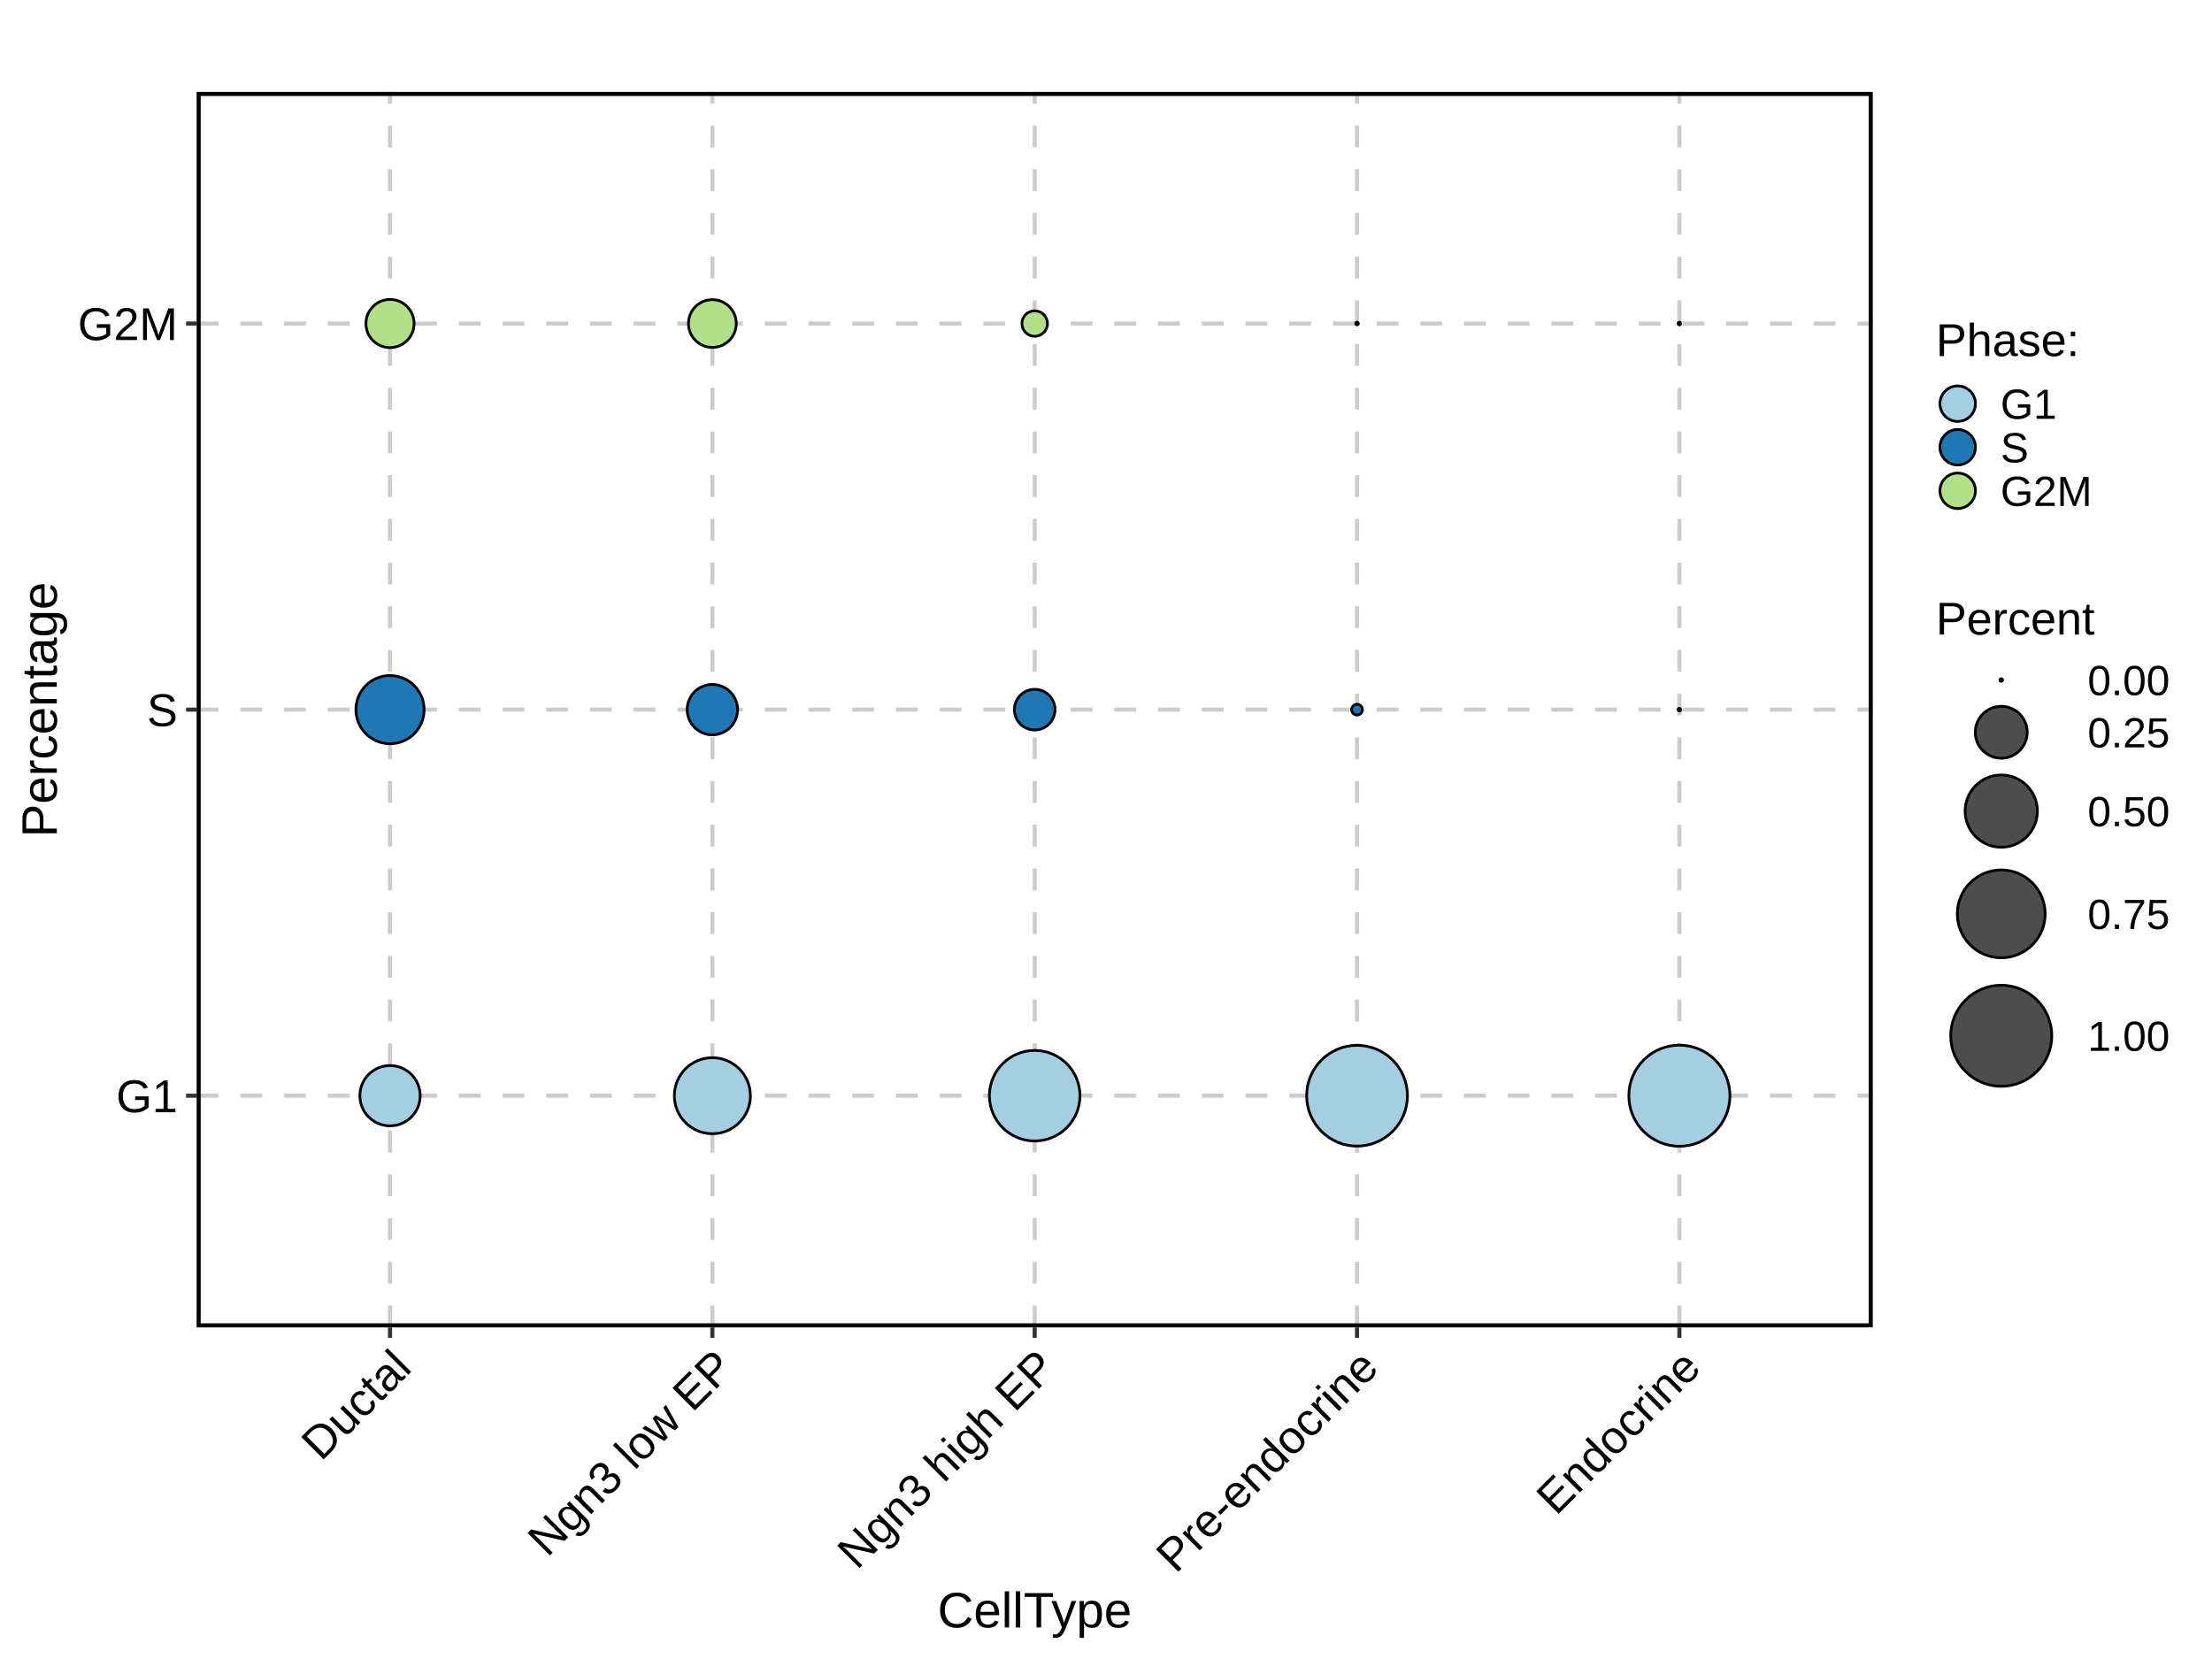
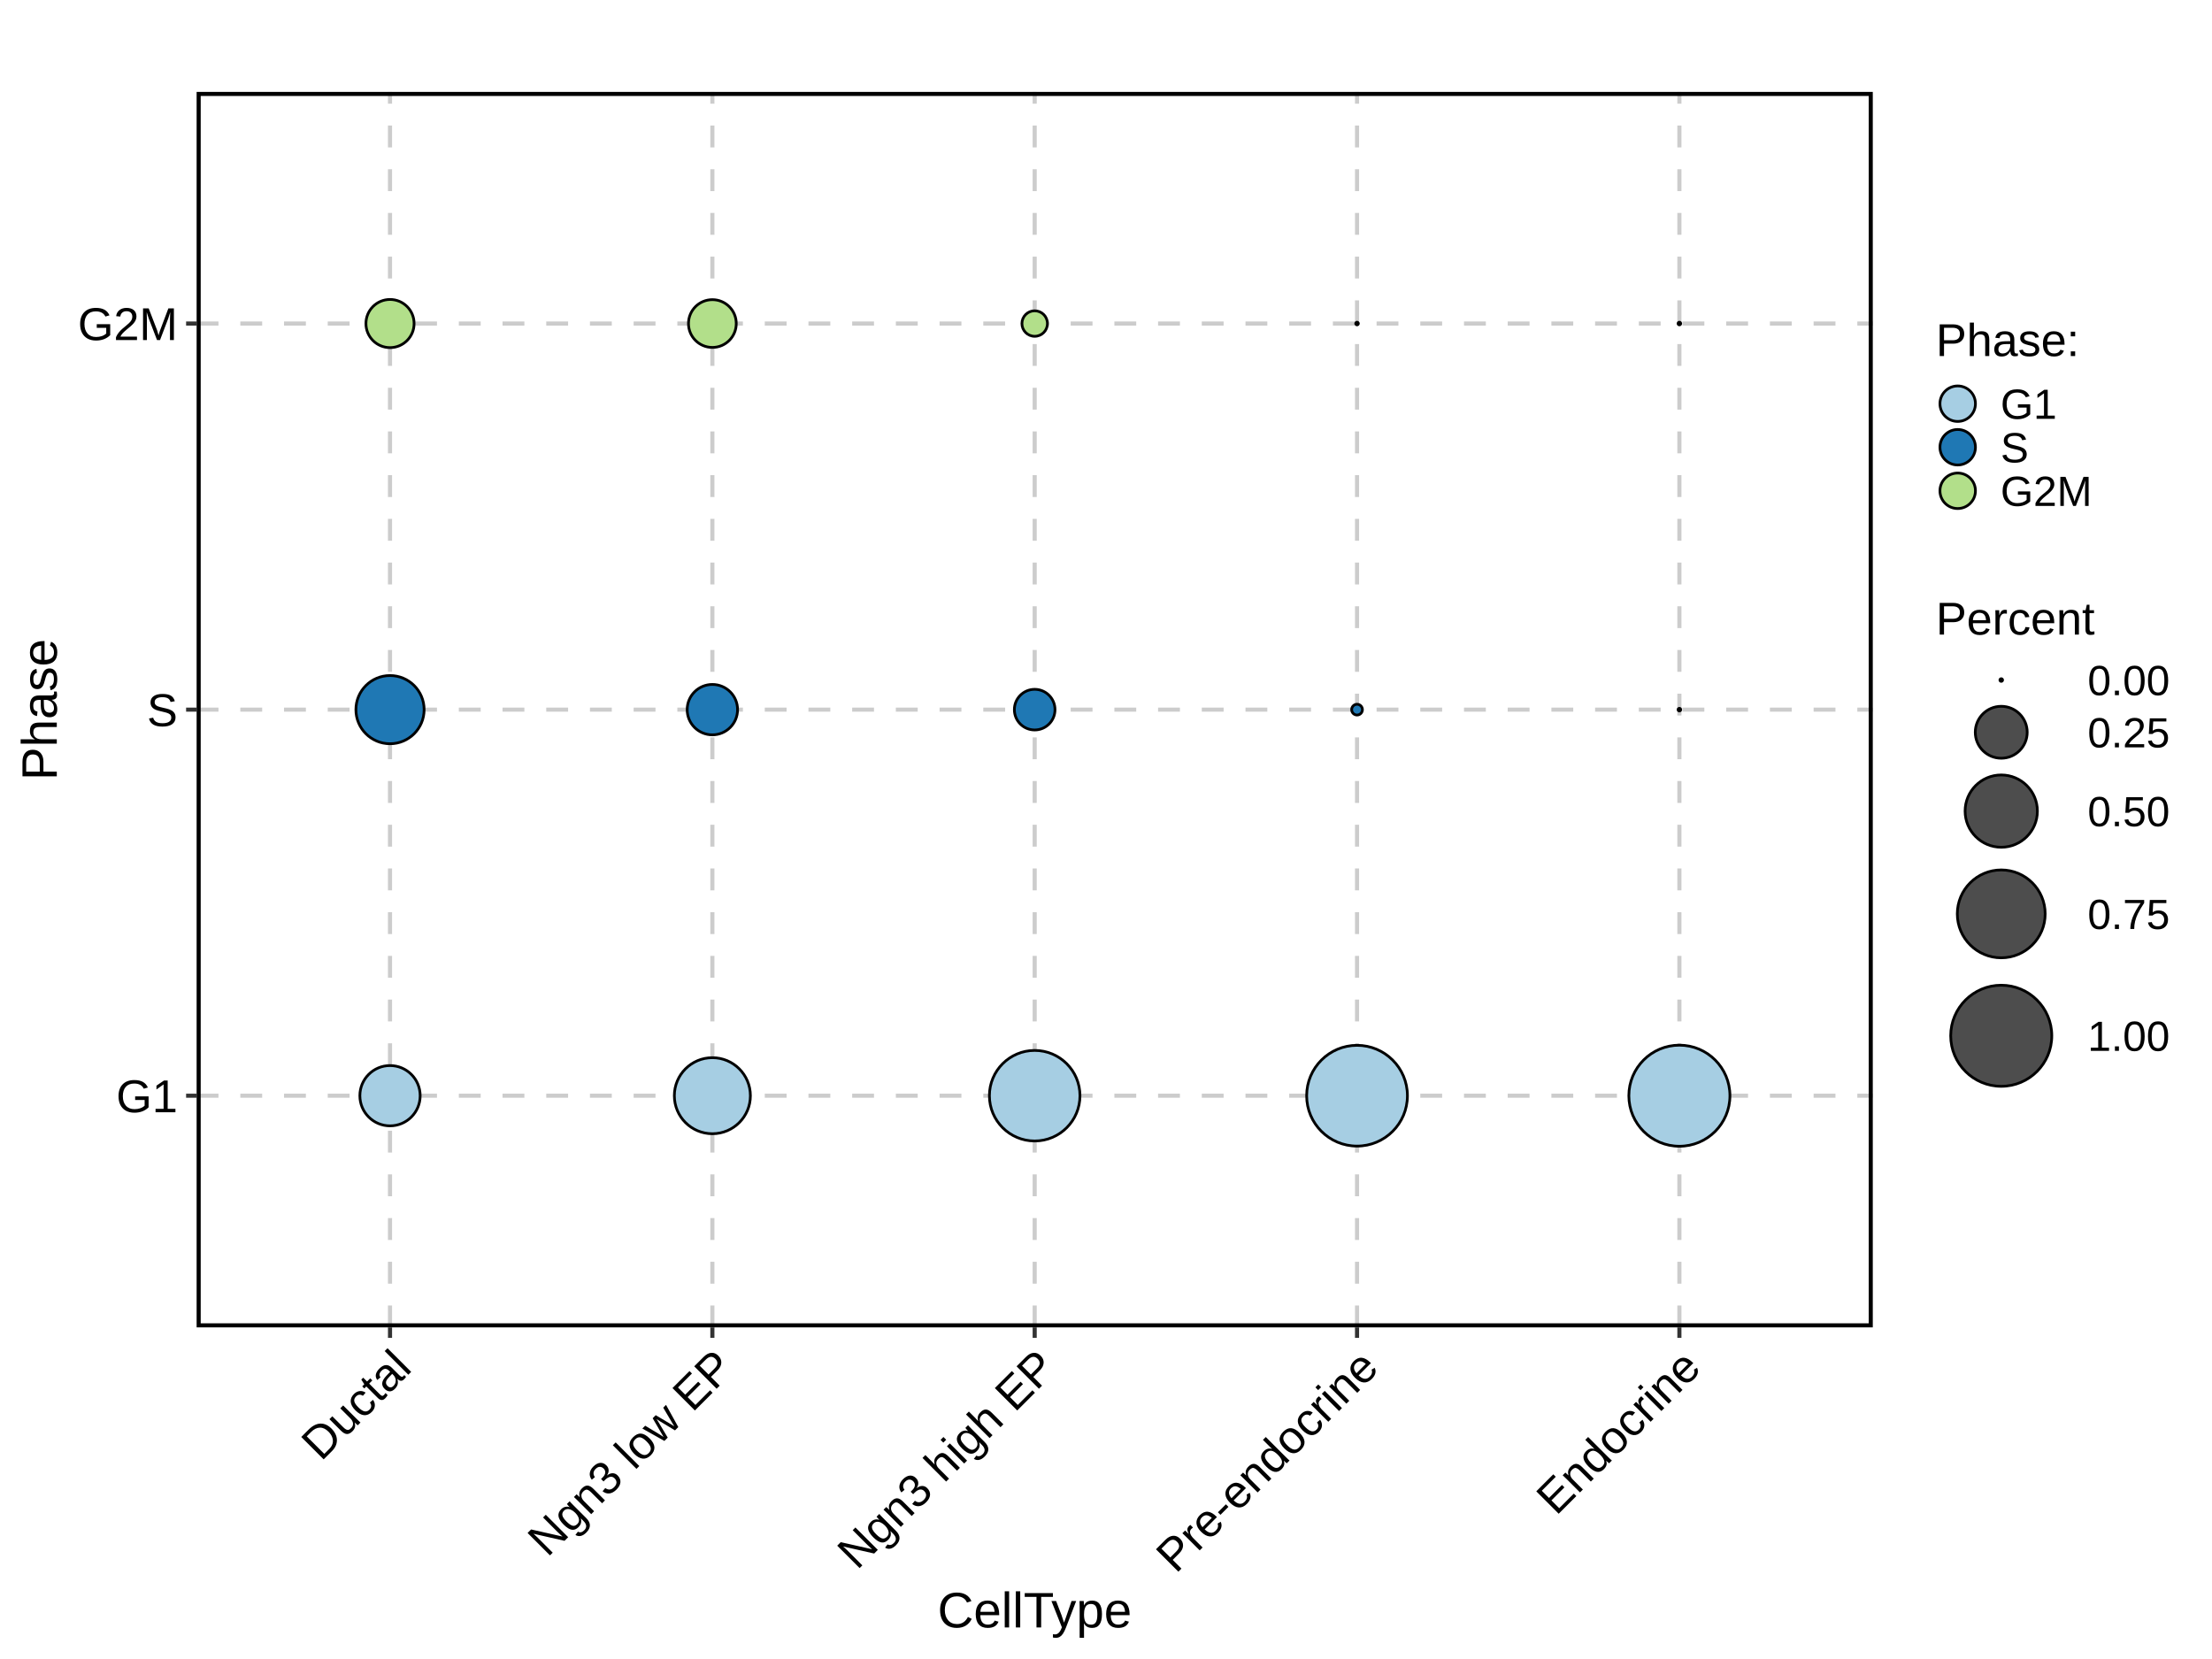
<svg xmlns="http://www.w3.org/2000/svg" width="576.00pt" height="432.00pt" viewBox="0 0 576.00 432.00">
  <g class="svglite">
    <defs>
      <style type="text/css">
    .svglite line, .svglite polyline, .svglite polygon, .svglite path, .svglite rect, .svglite circle {
      fill: none;
      stroke: #000000;
      stroke-linecap: round;
      stroke-linejoin: round;
      stroke-miterlimit: 10.00;
    }
    .svglite text {
      white-space: pre;
    }
    .svglite g.glyphgroup path {
      fill: inherit;
      stroke: none;
    }
  </style>
    </defs>
    <rect width="100%" height="100%" style="stroke: none; fill: #FFFFFF;" />
    <defs>
      <clipPath id="cpMC4wMHw1NzYuMDB8MC4wMHw0MzIuMDA=">
        <rect x="0.00" y="0.00" width="576.00" height="432.00" />
      </clipPath>
    </defs>
    <g clip-path="url(#cpMC4wMHw1NzYuMDB8MC4wMHw0MzIuMDA=)">
-       <rect x="0.00" y="0.00" width="576.00" height="432.00" style="stroke-width: 1.07; stroke: #FFFFFF; fill: #FFFFFF;" />
+       <rect x="-0" y="0.00" width="576.00" height="432.00" style="stroke-width: 1.07; stroke: #FFFFFF; fill: #FFFFFF;" />
    </g>
    <defs>
      <clipPath id="cpNTEuMjB8NDg3LjY3fDIzLjkzfDM0NS42NA==">
        <rect x="51.20" y="23.93" width="436.47" height="321.72" />
      </clipPath>
    </defs>
    <g clip-path="url(#cpNTEuMjB8NDg3LjY3fDIzLjkzfDM0NS42NA==)">
      <rect x="51.20" y="23.93" width="436.47" height="321.72" style="stroke-width: 1.07; stroke: #FFFFFF; fill: #FFFFFF;" />
      <polyline points="51.20,285.32 487.67,285.32 " style="stroke-width: 1.07; stroke: #CCCCCC; stroke-dasharray: 5.69,5.69; stroke-linecap: butt;" />
      <polyline points="51.20,184.79 487.67,184.79 " style="stroke-width: 1.07; stroke: #CCCCCC; stroke-dasharray: 5.69,5.69; stroke-linecap: butt;" />
      <polyline points="51.20,84.25 487.67,84.25 " style="stroke-width: 1.07; stroke: #CCCCCC; stroke-dasharray: 5.69,5.69; stroke-linecap: butt;" />
      <polyline points="101.56,345.64 101.56,23.93 " style="stroke-width: 1.07; stroke: #CCCCCC; stroke-dasharray: 5.69,5.69; stroke-linecap: butt;" />
      <polyline points="185.50,345.64 185.50,23.93 " style="stroke-width: 1.07; stroke: #CCCCCC; stroke-dasharray: 5.69,5.69; stroke-linecap: butt;" />
      <polyline points="269.43,345.64 269.43,23.93 " style="stroke-width: 1.07; stroke: #CCCCCC; stroke-dasharray: 5.69,5.69; stroke-linecap: butt;" />
      <polyline points="353.37,345.64 353.37,23.93 " style="stroke-width: 1.07; stroke: #CCCCCC; stroke-dasharray: 5.69,5.69; stroke-linecap: butt;" />
      <polyline points="437.31,345.64 437.31,23.93 " style="stroke-width: 1.07; stroke: #CCCCCC; stroke-dasharray: 5.69,5.69; stroke-linecap: butt;" />
      <circle cx="101.56" cy="285.32" r="7.85" style="stroke-width: 0.71; fill: #A6CEE3;" />
      <circle cx="101.56" cy="184.79" r="8.88" style="stroke-width: 0.71; fill: #1F78B4;" />
      <circle cx="101.56" cy="84.25" r="6.27" style="stroke-width: 0.71; fill: #B2DF8A;" />
      <circle cx="185.50" cy="285.32" r="9.90" style="stroke-width: 0.71; fill: #A6CEE3;" />
      <circle cx="185.50" cy="184.79" r="6.56" style="stroke-width: 0.71; fill: #1F78B4;" />
      <circle cx="185.50" cy="84.25" r="6.22" style="stroke-width: 0.71; fill: #B2DF8A;" />
      <circle cx="269.43" cy="285.32" r="11.79" style="stroke-width: 0.71; fill: #A6CEE3;" />
      <circle cx="269.43" cy="184.79" r="5.29" style="stroke-width: 0.71; fill: #1F78B4;" />
      <circle cx="269.43" cy="84.25" r="3.32" style="stroke-width: 0.71; fill: #B2DF8A;" />
      <circle cx="353.37" cy="285.32" r="13.12" style="stroke-width: 0.71; fill: #A6CEE3;" />
      <circle cx="353.37" cy="184.79" r="1.40" style="stroke-width: 0.71; fill: #1F78B4;" />
      <circle cx="353.37" cy="84.25" r="0.35" style="stroke-width: 0.71; fill: #B2DF8A;" />
      <circle cx="437.31" cy="285.32" r="13.16" style="stroke-width: 0.71; fill: #A6CEE3;" />
      <circle cx="437.31" cy="184.79" r="0.35" style="stroke-width: 0.71; fill: #1F78B4;" />
      <circle cx="437.31" cy="84.25" r="0.35" style="stroke-width: 0.71; fill: #B2DF8A;" />
      <rect x="51.20" y="23.93" width="436.47" height="321.72" style="stroke-width: 2.13;" />
    </g>
    <g clip-path="url(#cpMC4wMHw1NzYuMDB8MC4wMHw0MzIuMDA=)">
      <text x="46.26" y="289.62" text-anchor="end" style="font-size: 12.00px; font-family: &quot;Arial&quot;;" textLength="16.00px" lengthAdjust="spacingAndGlyphs">G1</text>
      <text x="46.26" y="189.08" text-anchor="end" style="font-size: 12.00px; font-family: &quot;Arial&quot;;" textLength="8.00px" lengthAdjust="spacingAndGlyphs">S</text>
      <text x="46.26" y="88.55" text-anchor="end" style="font-size: 12.00px; font-family: &quot;Arial&quot;;" textLength="26.00px" lengthAdjust="spacingAndGlyphs">G2M</text>
      <polyline points="48.46,285.32 51.20,285.32 " style="stroke-width: 1.07; stroke: #333333; stroke-linecap: butt;" />
      <polyline points="48.46,184.79 51.20,184.79 " style="stroke-width: 1.07; stroke: #333333; stroke-linecap: butt;" />
      <polyline points="48.46,84.25 51.20,84.25 " style="stroke-width: 1.07; stroke: #333333; stroke-linecap: butt;" />
      <polyline points="101.56,348.38 101.56,345.64 " style="stroke-width: 1.07; stroke: #333333; stroke-linecap: butt;" />
      <polyline points="185.50,348.38 185.50,345.64 " style="stroke-width: 1.07; stroke: #333333; stroke-linecap: butt;" />
      <polyline points="269.43,348.38 269.43,345.64 " style="stroke-width: 1.07; stroke: #333333; stroke-linecap: butt;" />
      <polyline points="353.37,348.38 353.37,345.64 " style="stroke-width: 1.07; stroke: #333333; stroke-linecap: butt;" />
      <polyline points="437.31,348.38 437.31,345.64 " style="stroke-width: 1.07; stroke: #333333; stroke-linecap: butt;" />
      <text transform="translate(107.64,356.66) rotate(-45)" text-anchor="end" style="font-size: 12.00px; font-family: &quot;Arial&quot;;" textLength="34.02px" lengthAdjust="spacingAndGlyphs">Ductal</text>
      <text transform="translate(191.57,356.66) rotate(-45)" text-anchor="end" style="font-size: 12.00px; font-family: &quot;Arial&quot;;" textLength="69.36px" lengthAdjust="spacingAndGlyphs">Ngn3 low EP</text>
      <text transform="translate(275.51,356.66) rotate(-45)" text-anchor="end" style="font-size: 12.00px; font-family: &quot;Arial&quot;;" textLength="74.03px" lengthAdjust="spacingAndGlyphs">Ngn3 high EP</text>
      <text transform="translate(359.45,356.66) rotate(-45)" text-anchor="end" style="font-size: 12.00px; font-family: &quot;Arial&quot;;" textLength="75.38px" lengthAdjust="spacingAndGlyphs">Pre-endocrine</text>
      <text transform="translate(443.39,356.66) rotate(-45)" text-anchor="end" style="font-size: 12.00px; font-family: &quot;Arial&quot;;" textLength="54.03px" lengthAdjust="spacingAndGlyphs">Endocrine</text>
      <text x="269.43" y="423.78" text-anchor="middle" style="font-size: 13.00px; font-family: &quot;Arial&quot;;" textLength="50.59px" lengthAdjust="spacingAndGlyphs">CellType</text>
-       <text transform="translate(14.79,184.79) rotate(-90)" text-anchor="middle" style="font-size: 13.00px; font-family: &quot;Arial&quot;;" textLength="66.52px" lengthAdjust="spacingAndGlyphs">Percentage</text>
+       <text transform="translate(14.79,184.79) rotate(-90)" text-anchor="middle" style="font-size: 13.00px; font-family: &quot;Arial&quot;;" textLength="36.88px" lengthAdjust="spacingAndGlyphs">Phase</text>
      <text x="504.11" y="92.71" style="font-size: 12.00px; font-family: &quot;Arial&quot;;" textLength="37.34px" lengthAdjust="spacingAndGlyphs">Phase:</text>
      <rect x="504.11" y="99.45" width="11.34" height="11.34" style="stroke-width: 1.07; stroke: none;" />
      <circle cx="509.78" cy="105.12" r="4.62" style="stroke-width: 0.71; fill: #A6CEE3;" />
      <rect x="504.11" y="110.79" width="11.34" height="11.34" style="stroke-width: 1.07; stroke: none;" />
      <circle cx="509.78" cy="116.46" r="4.62" style="stroke-width: 0.71; fill: #1F78B4;" />
      <rect x="504.11" y="122.13" width="11.34" height="11.34" style="stroke-width: 1.07; stroke: none;" />
      <circle cx="509.78" cy="127.80" r="4.62" style="stroke-width: 0.71; fill: #B2DF8A;" />
      <text x="520.93" y="109.06" style="font-size: 11.00px; font-family: &quot;Arial&quot;;" textLength="14.69px" lengthAdjust="spacingAndGlyphs">G1</text>
      <text x="520.93" y="120.40" style="font-size: 11.00px; font-family: &quot;Arial&quot;;" textLength="7.34px" lengthAdjust="spacingAndGlyphs">S</text>
      <text x="520.93" y="131.74" style="font-size: 11.00px; font-family: &quot;Arial&quot;;" textLength="23.84px" lengthAdjust="spacingAndGlyphs">G2M</text>
      <text x="504.11" y="165.24" style="font-size: 12.00px; font-family: &quot;Arial&quot;;" textLength="41.34px" lengthAdjust="spacingAndGlyphs">Percent</text>
      <rect x="504.11" y="171.98" width="34.02" height="10.20" style="stroke-width: 1.07; stroke: none;" />
      <circle cx="521.12" cy="177.08" r="0.35" style="stroke-width: 0.71; fill: #4D4D4D;" />
      <rect x="504.11" y="182.18" width="34.02" height="17.01" style="stroke-width: 1.07; stroke: none;" />
      <circle cx="521.12" cy="190.68" r="6.76" style="stroke-width: 0.71; fill: #4D4D4D;" />
      <rect x="504.11" y="199.19" width="34.02" height="24.05" style="stroke-width: 1.07; stroke: none;" />
      <circle cx="521.12" cy="211.21" r="9.41" style="stroke-width: 0.71; fill: #4D4D4D;" />
      <rect x="504.11" y="223.24" width="34.02" height="29.46" style="stroke-width: 1.07; stroke: none;" />
      <circle cx="521.12" cy="237.97" r="11.44" style="stroke-width: 0.71; fill: #4D4D4D;" />
      <rect x="504.11" y="252.70" width="34.02" height="34.02" style="stroke-width: 1.07; stroke: none;" />
      <circle cx="521.12" cy="269.71" r="13.16" style="stroke-width: 0.71; fill: #4D4D4D;" />
      <text x="543.60" y="181.02" style="font-size: 11.00px; font-family: &quot;Arial&quot;;" textLength="21.44px" lengthAdjust="spacingAndGlyphs">0.00</text>
      <text x="543.60" y="194.62" style="font-size: 11.00px; font-family: &quot;Arial&quot;;" textLength="21.44px" lengthAdjust="spacingAndGlyphs">0.25</text>
      <text x="543.60" y="215.15" style="font-size: 11.00px; font-family: &quot;Arial&quot;;" textLength="21.44px" lengthAdjust="spacingAndGlyphs">0.50</text>
      <text x="543.60" y="241.91" style="font-size: 11.00px; font-family: &quot;Arial&quot;;" textLength="21.44px" lengthAdjust="spacingAndGlyphs">0.75</text>
      <text x="543.60" y="273.64" style="font-size: 11.00px; font-family: &quot;Arial&quot;;" textLength="21.44px" lengthAdjust="spacingAndGlyphs">1.00</text>
    </g>
  </g>
</svg>
